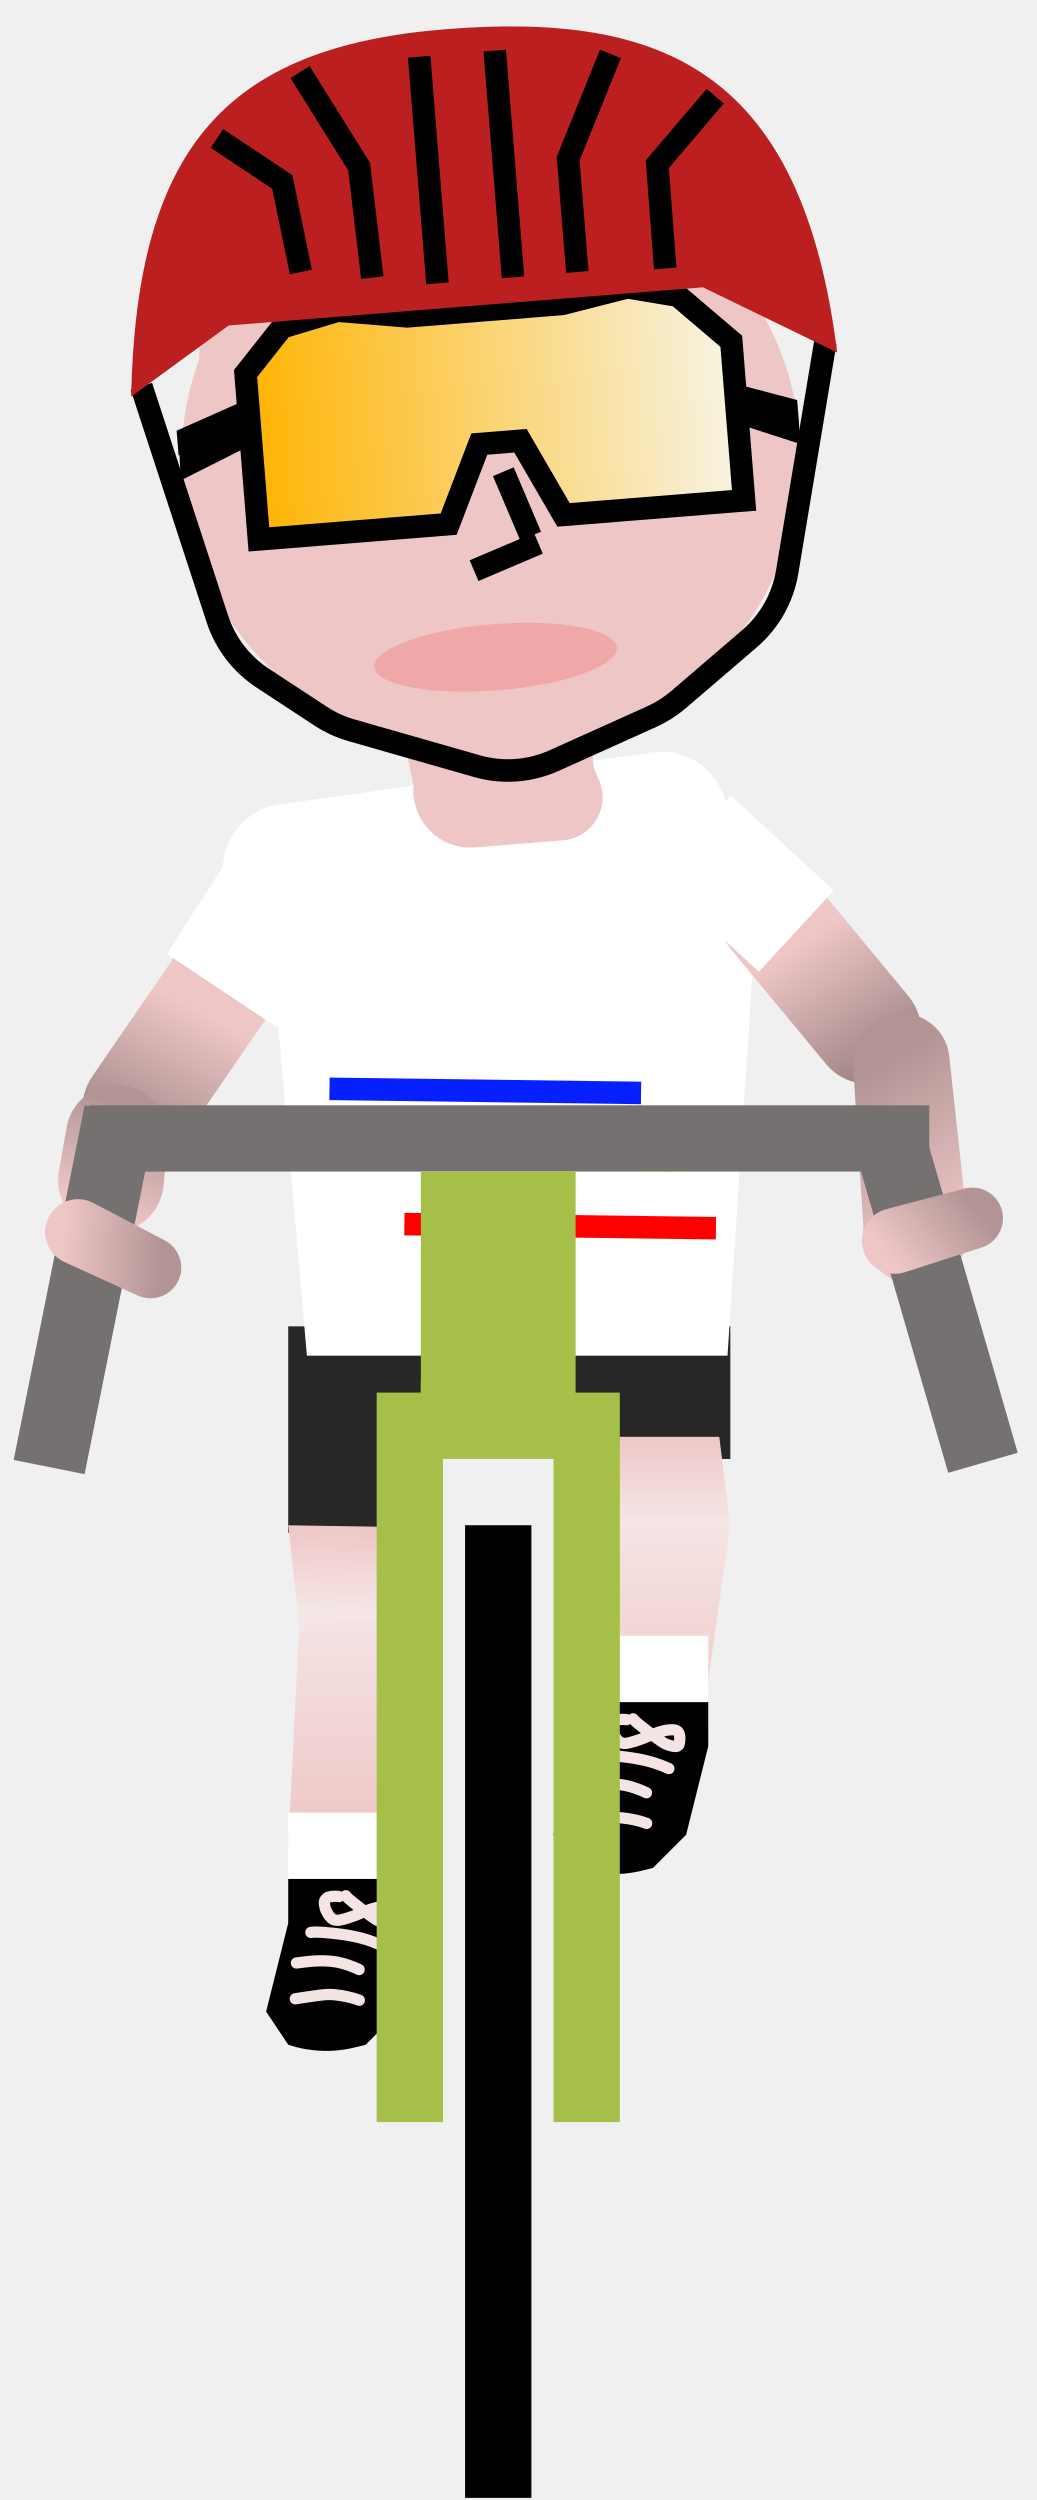
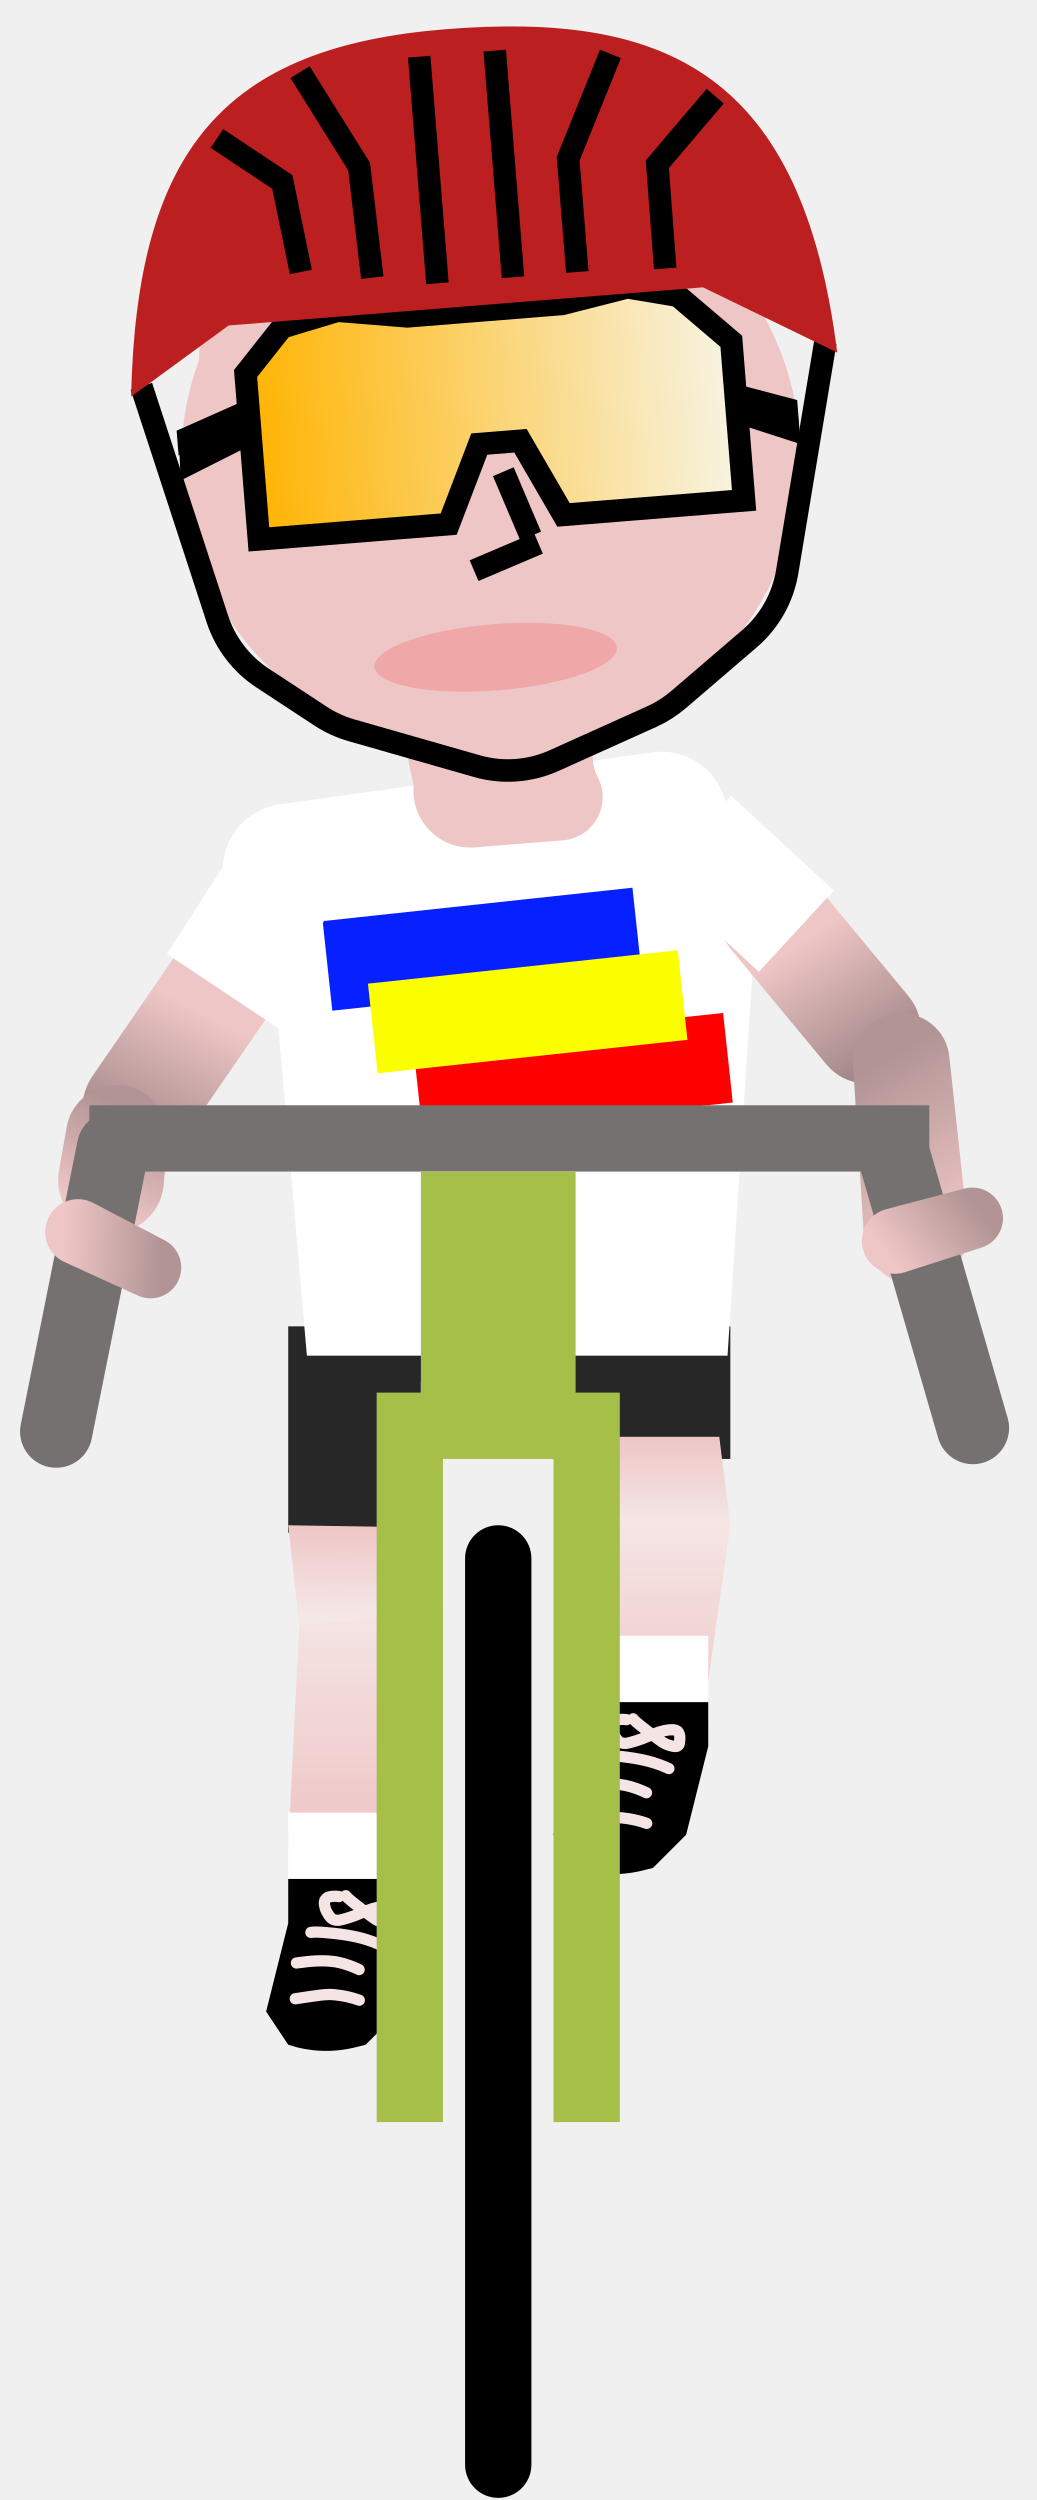
<svg xmlns="http://www.w3.org/2000/svg" width="46" height="111" viewBox="0 0 46 111" fill="none">
  <path d="M32.279 35.916C32.054 34.306 30.567 33.182 28.956 33.406L12.431 35.709C10.82 35.934 9.696 37.422 9.921 39.032C10.145 40.643 11.633 41.766 13.243 41.542L29.769 39.239C31.38 39.014 32.503 37.527 32.279 35.916Z" fill="white" />
  <rect width="7.852" height="5.889" transform="matrix(-1 0 0 1 32.4271 58.8887)" fill="#272727" />
  <path d="M24.991 61.179L25.586 58.889H12.797V68.049H18.686V61.342L24.991 61.179Z" fill="#272727" />
  <path d="M11.607 36.973H33.816L32.302 60.191H30.794H14.642H13.626L11.607 36.973Z" fill="white" />
-   <line x1="28.463" y1="48.527" x2="14.629" y2="48.344" stroke="#0720FF" />
-   <line x1="31.789" y1="54.533" x2="17.955" y2="54.35" stroke="#FF0000" />
-   <line x1="30.125" y1="51.527" x2="16.292" y2="51.344" stroke="#FBFF00" />
+   <line x1="28.295" y1="41.403" x2="14.54" y2="42.886" stroke="#0720FF" stroke-width="4" />
+   <line x1="32.32" y1="46.963" x2="18.565" y2="48.447" stroke="#FF0000" stroke-width="4" />
+   <line x1="30.307" y1="44.18" x2="16.552" y2="45.663" stroke="#FBFF00" stroke-width="4" />
  <path d="M27.344 30.229L17.56 31.016L18.364 34.889C18.232 36.447 19.529 37.75 21.087 37.624L24.99 37.31C26.365 37.2 27.179 35.719 26.536 34.499C26.29 34.034 26.247 33.489 26.414 32.99L27.344 30.229Z" fill="#EFC6C6" />
  <path d="M33.355 11.035L8.897 13.003L8.802 17.934L34.238 15.888L33.355 11.035Z" fill="#EFC6C6" />
  <ellipse cx="13.741" cy="13.25" rx="13.741" ry="13.25" transform="matrix(-0.996779 0.080194 0.080194 0.996779 34.4232 6.02734)" fill="#EFC6C6" />
  <path d="M11.495 23.949L19.921 23.271L20.034 22.977L21.281 19.716L23.109 19.569L24.862 22.589L25.02 22.861L33.037 22.216L32.469 15.153L32.311 15.019L30.197 13.219L30.092 13.129L29.955 13.107L27.959 12.774L27.856 12.757L27.754 12.783L24.951 13.495L18.084 14.047L15.077 13.803L14.982 13.795L14.893 13.823L12.67 14.493L12.52 14.539L12.423 14.662L11.025 16.43L10.903 16.584L11.495 23.949Z" fill="url(#paint0_linear_181_791)" stroke="black" />
  <path d="M35.394 17.763L32.536 17.009L32.296 17.961L35.472 18.741L35.394 17.763Z" fill="black" />
  <path d="M35.464 18.688L33.218 17.937L32.978 18.888L35.55 19.72L35.464 18.688Z" fill="black" />
  <path d="M7.842 19.123L10.893 17.767L11.332 18.785L7.931 20.227L7.842 19.123Z" fill="black" />
  <path d="M7.97 20.15L10.616 18.787L11.055 19.805L8.02 21.334L7.97 20.15Z" fill="black" />
  <line y1="-0.5" x2="3.104" y2="-0.5" transform="matrix(0.391288 0.920268 0.920268 -0.391288 22.8069 20.748)" stroke="black" />
  <line y1="-0.5" x2="3.104" y2="-0.5" transform="matrix(-0.920268 0.391288 0.391288 0.920268 24.1004 24.582)" stroke="black" />
  <ellipse cx="5.398" cy="1.472" rx="5.398" ry="1.472" transform="matrix(-0.996779 0.080194 0.080194 0.996779 27.2708 27.2812)" fill="#EFA7A7" />
  <path d="M18.686 67.818L12.798 67.722L13.288 72.139L18.622 71.744L18.686 67.818Z" fill="url(#paint1_linear_181_791)" />
  <path d="M31.936 63.795H26.538L24.575 67.721H32.427L31.936 63.795Z" fill="url(#paint2_linear_181_791)" />
  <path d="M32.427 67.721H24.575L27.029 78.026H30.955L32.427 67.721Z" fill="url(#paint3_linear_181_791)" />
  <path d="M19.668 71.648L13.288 72.139L12.797 81.954L19.668 81.463V71.648Z" fill="url(#paint4_linear_181_791)" />
  <rect width="5.889" height="3.926" transform="matrix(-1 0 0 1 31.4456 72.6289)" fill="white" />
  <path d="M31.446 77.537V75.574H25.557V77.537L24.575 81.463L25.557 82.935C26.518 83.256 27.551 83.296 28.535 83.05L28.992 82.935L30.464 81.463L31.446 77.537Z" fill="black" />
  <path d="M28.712 80.958C28.67 80.942 28.628 80.927 28.542 80.9C28.456 80.873 28.327 80.835 28.159 80.799C27.991 80.763 27.788 80.731 27.611 80.714C27.435 80.698 27.292 80.698 27.01 80.73C26.727 80.762 26.31 80.827 25.87 80.894" stroke="#F5E4E4" stroke-width="0.5" stroke-linecap="round" />
  <path d="M28.703 79.597C28.651 79.572 28.599 79.546 28.486 79.5C28.374 79.454 28.202 79.389 28.031 79.338C27.86 79.288 27.696 79.253 27.485 79.231C27.273 79.21 27.019 79.202 26.752 79.216C26.485 79.23 26.213 79.267 25.921 79.304" stroke="#F5E4E4" stroke-width="0.5" stroke-linecap="round" />
  <path d="M29.698 78.524C29.652 78.503 29.606 78.483 29.506 78.441C29.407 78.399 29.255 78.337 29.033 78.269C28.812 78.2 28.526 78.128 28.166 78.069C27.807 78.01 27.383 77.966 27.114 77.946C26.846 77.926 26.746 77.931 26.681 77.936C26.617 77.94 26.59 77.944 26.562 77.948" stroke="#F5E4E4" stroke-width="0.5" stroke-linecap="round" />
  <path d="M28.111 76.316C28.118 76.325 28.124 76.334 28.15 76.363C28.176 76.392 28.221 76.442 28.421 76.603C28.62 76.764 28.972 77.035 29.186 77.193C29.4 77.351 29.466 77.388 29.531 77.419C29.595 77.45 29.655 77.474 29.716 77.493C29.777 77.512 29.837 77.526 29.884 77.535C29.961 77.548 30.006 77.546 30.032 77.542C30.098 77.533 30.131 77.49 30.155 77.446C30.16 77.436 30.162 77.427 30.167 77.387C30.172 77.347 30.18 77.274 30.183 77.218C30.186 77.161 30.185 77.122 30.181 77.087C30.173 77.021 30.151 76.965 30.126 76.92C30.091 76.855 30.045 76.84 29.981 76.815C29.956 76.805 29.915 76.802 29.839 76.801C29.762 76.801 29.649 76.807 29.507 76.837C29.364 76.867 29.196 76.92 29.026 76.987C28.856 77.054 28.688 77.133 28.501 77.204C28.314 77.274 28.112 77.333 27.985 77.366C27.857 77.399 27.809 77.404 27.775 77.407C27.721 77.411 27.665 77.403 27.597 77.385C27.563 77.377 27.535 77.362 27.507 77.344C27.48 77.327 27.455 77.305 27.424 77.269C27.393 77.233 27.356 77.184 27.323 77.133C27.291 77.082 27.265 77.03 27.245 76.988C27.225 76.946 27.213 76.914 27.2 76.869C27.187 76.824 27.174 76.766 27.166 76.724C27.155 76.656 27.161 76.607 27.166 76.569C27.174 76.518 27.221 76.462 27.272 76.413C27.288 76.399 27.312 76.388 27.341 76.378C27.369 76.367 27.402 76.359 27.453 76.352C27.505 76.346 27.573 76.34 27.631 76.34C27.689 76.339 27.735 76.344 27.765 76.347C27.794 76.35 27.804 76.352 27.814 76.354" stroke="#F5E4E4" stroke-width="0.5" stroke-linecap="round" />
  <rect width="5.889" height="3.926" transform="matrix(-1 0 0 1 18.6863 80.4805)" fill="white" />
  <path d="M18.686 85.389V83.426H12.797V85.389L11.816 89.315L12.797 90.787C13.759 91.107 14.792 91.147 15.775 90.901L16.233 90.787L17.705 89.315L18.686 85.389Z" fill="black" />
  <path d="M15.953 88.809C15.911 88.794 15.869 88.779 15.783 88.752C15.697 88.725 15.567 88.686 15.399 88.65C15.231 88.615 15.028 88.582 14.852 88.566C14.676 88.549 14.533 88.549 14.25 88.581C13.968 88.614 13.551 88.678 13.111 88.745" stroke="#F5E4E4" stroke-width="0.5" stroke-linecap="round" />
  <path d="M15.944 87.449C15.892 87.423 15.84 87.397 15.727 87.352C15.614 87.306 15.442 87.241 15.272 87.19C15.101 87.139 14.937 87.105 14.725 87.083C14.514 87.061 14.26 87.053 13.993 87.068C13.726 87.082 13.453 87.118 13.162 87.156" stroke="#F5E4E4" stroke-width="0.5" stroke-linecap="round" />
  <path d="M16.939 86.375C16.893 86.355 16.847 86.334 16.747 86.293C16.648 86.251 16.496 86.189 16.275 86.12C16.053 86.052 15.767 85.979 15.408 85.92C15.048 85.861 14.624 85.818 14.355 85.798C14.087 85.778 13.987 85.783 13.923 85.787C13.858 85.792 13.831 85.795 13.803 85.799" stroke="#F5E4E4" stroke-width="0.5" stroke-linecap="round" />
  <path d="M15.352 84.17C15.358 84.178 15.365 84.187 15.391 84.216C15.417 84.246 15.462 84.296 15.661 84.457C15.861 84.618 16.213 84.888 16.427 85.046C16.641 85.204 16.707 85.242 16.771 85.273C16.835 85.304 16.896 85.327 16.957 85.346C17.018 85.366 17.078 85.38 17.124 85.388C17.202 85.402 17.247 85.399 17.273 85.396C17.339 85.386 17.372 85.343 17.396 85.299C17.401 85.289 17.403 85.281 17.408 85.241C17.413 85.2 17.421 85.128 17.424 85.071C17.427 85.015 17.426 84.976 17.422 84.941C17.414 84.875 17.392 84.819 17.367 84.773C17.331 84.709 17.285 84.694 17.221 84.669C17.196 84.659 17.156 84.655 17.079 84.655C17.003 84.654 16.89 84.661 16.747 84.69C16.605 84.72 16.437 84.773 16.267 84.84C16.096 84.907 15.929 84.987 15.742 85.057C15.555 85.128 15.353 85.187 15.225 85.22C15.098 85.253 15.05 85.258 15.016 85.261C14.962 85.265 14.906 85.256 14.837 85.239C14.804 85.23 14.775 85.216 14.748 85.198C14.721 85.18 14.696 85.158 14.665 85.122C14.633 85.086 14.596 85.037 14.564 84.986C14.532 84.935 14.505 84.884 14.486 84.842C14.466 84.799 14.453 84.767 14.441 84.722C14.428 84.677 14.414 84.62 14.407 84.577C14.396 84.509 14.401 84.46 14.407 84.423C14.415 84.372 14.461 84.316 14.513 84.267C14.528 84.252 14.553 84.242 14.582 84.231C14.61 84.221 14.643 84.213 14.694 84.206C14.745 84.199 14.813 84.194 14.871 84.193C14.93 84.193 14.976 84.197 15.005 84.2C15.034 84.204 15.044 84.206 15.055 84.208" stroke="#F5E4E4" stroke-width="0.5" stroke-linecap="round" />
  <rect x="34.593" y="37.295" width="11.383" height="4.742" rx="2.371" transform="rotate(50.3606 34.5931 37.2949)" fill="url(#paint5_linear_181_791)" />
  <path d="M37.876 47.269C37.816 46.324 38.383 45.451 39.271 45.123C40.581 44.638 41.996 45.514 42.147 46.902L42.973 54.486C43.111 55.759 42.192 56.902 40.92 57.041C39.607 57.184 38.44 56.202 38.357 54.883L37.876 47.269Z" fill="url(#paint6_linear_181_791)" />
  <rect width="6.204" height="4.907" transform="matrix(-0.735019 -0.678046 -0.678046 0.735019 37.0193 39.5391)" fill="white" />
  <rect width="11.781" height="4.907" rx="2.454" transform="matrix(-0.56659 0.824 0.824 0.56659 9.38605 40.0977)" fill="url(#paint7_linear_181_791)" />
  <path d="M7.441 50.639C7.535 49.581 6.881 48.601 5.868 48.281C4.564 47.87 3.196 48.7 2.959 50.047L2.615 52C2.39 53.277 3.243 54.495 4.52 54.72C5.876 54.959 7.145 53.986 7.266 52.614L7.441 50.639Z" fill="url(#paint8_linear_181_791)" />
  <path d="M10.87 36.959L7.411 42.355L12.327 45.634L14.951 39.575L10.87 36.959Z" fill="white" />
  <rect width="37.296" height="2.944" transform="matrix(-1 0 0 1 41.2606 49.0742)" fill="#767171" />
-   <rect width="3.212" height="16.06" transform="matrix(-0.960563 0.278064 0.278064 0.960563 40.721 49.0742)" fill="#767171" />
-   <rect width="3.212" height="16.06" transform="matrix(-0.980546 -0.196288 -0.196288 0.980546 6.90851 49.7051)" fill="#767171" />
+   <rect width="3.212" height="16.06" rx="1.606" transform="matrix(-0.960563 0.278064 0.278064 0.960563 40.721 49.0742)" fill="#767171" />
+   <rect width="3.212" height="16.06" rx="1.606" transform="matrix(-0.980546 -0.196288 -0.196288 0.980546 6.90851 49.7051)" fill="#767171" />
  <path d="M42.824 52.773C43.421 52.616 44.049 52.88 44.354 53.416C44.783 54.168 44.411 55.124 43.587 55.389L40.175 56.486C39.407 56.733 38.585 56.311 38.338 55.543C38.082 54.746 38.547 53.897 39.357 53.684L42.824 52.773Z" fill="url(#paint9_linear_181_791)" />
  <path d="M7.318 55.075C7.864 55.362 8.15 55.98 8.014 56.582C7.824 57.426 6.905 57.882 6.118 57.522L2.858 56.031C2.124 55.696 1.802 54.83 2.137 54.097C2.485 53.335 3.401 53.022 4.143 53.41L7.318 55.075Z" fill="url(#paint10_linear_181_791)" />
  <rect width="6.87" height="12.759" transform="matrix(-1 0 0 1 25.5569 52.0176)" fill="#A5BF49" />
  <rect width="2.944" height="32.389" transform="matrix(-1 0 0 1 27.5198 61.832)" fill="#A5BF49" />
  <rect width="2.944" height="32.389" transform="matrix(-1 0 0 1 19.6678 61.832)" fill="#A5BF49" />
-   <rect width="2.944" height="43.185" transform="matrix(-1 0 0 1 23.5936 67.7207)" fill="black" />
+   <rect width="2.944" height="43.185" rx="1.472" transform="matrix(-1 0 0 1 23.5936 67.7207)" fill="black" />
  <path d="M36.644 15.202L34.952 25.386C34.759 26.544 34.166 27.597 33.275 28.361L30.134 31.056C29.772 31.366 29.367 31.624 28.932 31.82L24.605 33.769C23.527 34.255 22.313 34.343 21.177 34.018L15.606 32.425C15.12 32.286 14.659 32.075 14.237 31.798L11.661 30.107C10.712 29.485 10.004 28.558 9.651 27.48L6.277 17.153" stroke="black" />
  <path d="M5.821 17.613L10.15 14.451L20.769 13.597L31.21 12.757L37.172 15.653C35.611 3.241 29.589 0.509 19.779 1.298C9.97 2.087 6.063 6.622 5.821 17.613Z" fill="#BC1F1F" />
  <path d="M29.535 11.919L29.184 7.292L31.755 4.27" stroke="black" />
  <path d="M13.358 12.075L12.535 8.08L9.632 6.148" stroke="black" />
  <path d="M25.632 12.076L25.226 7.048L27.103 2.393" stroke="black" />
  <path d="M16.53 12.326L15.945 7.397L13.321 3.202" stroke="black" />
  <line y1="-0.5" x2="10.095" y2="-0.5" transform="matrix(-0.080194 -0.996779 -0.996779 0.080194 22.2776 12.3496)" stroke="black" />
  <line y1="-0.5" x2="10.095" y2="-0.5" transform="matrix(-0.080194 -0.996779 -0.996779 0.080194 18.9232 12.6191)" stroke="black" />
  <defs>
    <linearGradient id="paint0_linear_181_791" x1="10.876" y1="19.245" x2="33.377" y2="17.435" gradientUnits="userSpaceOnUse">
      <stop stop-color="#FFB300" />
      <stop offset="1" stop-color="#F7F6EB" />
    </linearGradient>
    <linearGradient id="paint1_linear_181_791" x1="15.742" y1="67.77" x2="15.678" y2="71.696" gradientUnits="userSpaceOnUse">
      <stop stop-color="#EFC6C6" />
      <stop offset="1" stop-color="#F5E7E7" />
    </linearGradient>
    <linearGradient id="paint2_linear_181_791" x1="28.501" y1="63.795" x2="28.501" y2="67.721" gradientUnits="userSpaceOnUse">
      <stop stop-color="#EFC6C6" />
      <stop offset="1" stop-color="#F5E7E7" />
    </linearGradient>
    <linearGradient id="paint3_linear_181_791" x1="28.501" y1="77.535" x2="28.501" y2="67.721" gradientUnits="userSpaceOnUse">
      <stop stop-color="#EFC6C6" />
      <stop offset="1" stop-color="#F5E4E4" />
    </linearGradient>
    <linearGradient id="paint4_linear_181_791" x1="16.723" y1="81.463" x2="16.723" y2="71.648" gradientUnits="userSpaceOnUse">
      <stop stop-color="#EFC6C6" />
      <stop offset="1" stop-color="#F5E4E4" />
    </linearGradient>
    <linearGradient id="paint5_linear_181_791" x1="38.704" y1="39.306" x2="45.916" y2="40.168" gradientUnits="userSpaceOnUse">
      <stop stop-color="#EFC6C6" />
      <stop offset="1" stop-color="#987F7F" />
    </linearGradient>
    <linearGradient id="paint6_linear_181_791" x1="41.037" y1="55.444" x2="36.875" y2="48.503" gradientUnits="userSpaceOnUse">
      <stop stop-color="#EFC6C6" />
      <stop offset="1" stop-color="#B29494" />
    </linearGradient>
    <linearGradient id="paint7_linear_181_791" x1="4.255" y1="2.081" x2="11.719" y2="2.973" gradientUnits="userSpaceOnUse">
      <stop stop-color="#EFC6C6" />
      <stop offset="1" stop-color="#987F7F" />
    </linearGradient>
    <linearGradient id="paint8_linear_181_791" x1="4.423" y1="53.832" x2="6.312" y2="49.512" gradientUnits="userSpaceOnUse">
      <stop stop-color="#EFC6C6" />
      <stop offset="1" stop-color="#B29494" />
    </linearGradient>
    <linearGradient id="paint9_linear_181_791" x1="39.186" y1="55.456" x2="42.612" y2="52.69" gradientUnits="userSpaceOnUse">
      <stop stop-color="#EFC6C6" />
      <stop offset="1" stop-color="#B29494" />
    </linearGradient>
    <linearGradient id="paint10_linear_181_791" x1="2.822" y1="54.604" x2="7.217" y2="54.871" gradientUnits="userSpaceOnUse">
      <stop stop-color="#EFC6C6" />
      <stop offset="1" stop-color="#B29494" />
    </linearGradient>
  </defs>
</svg>
